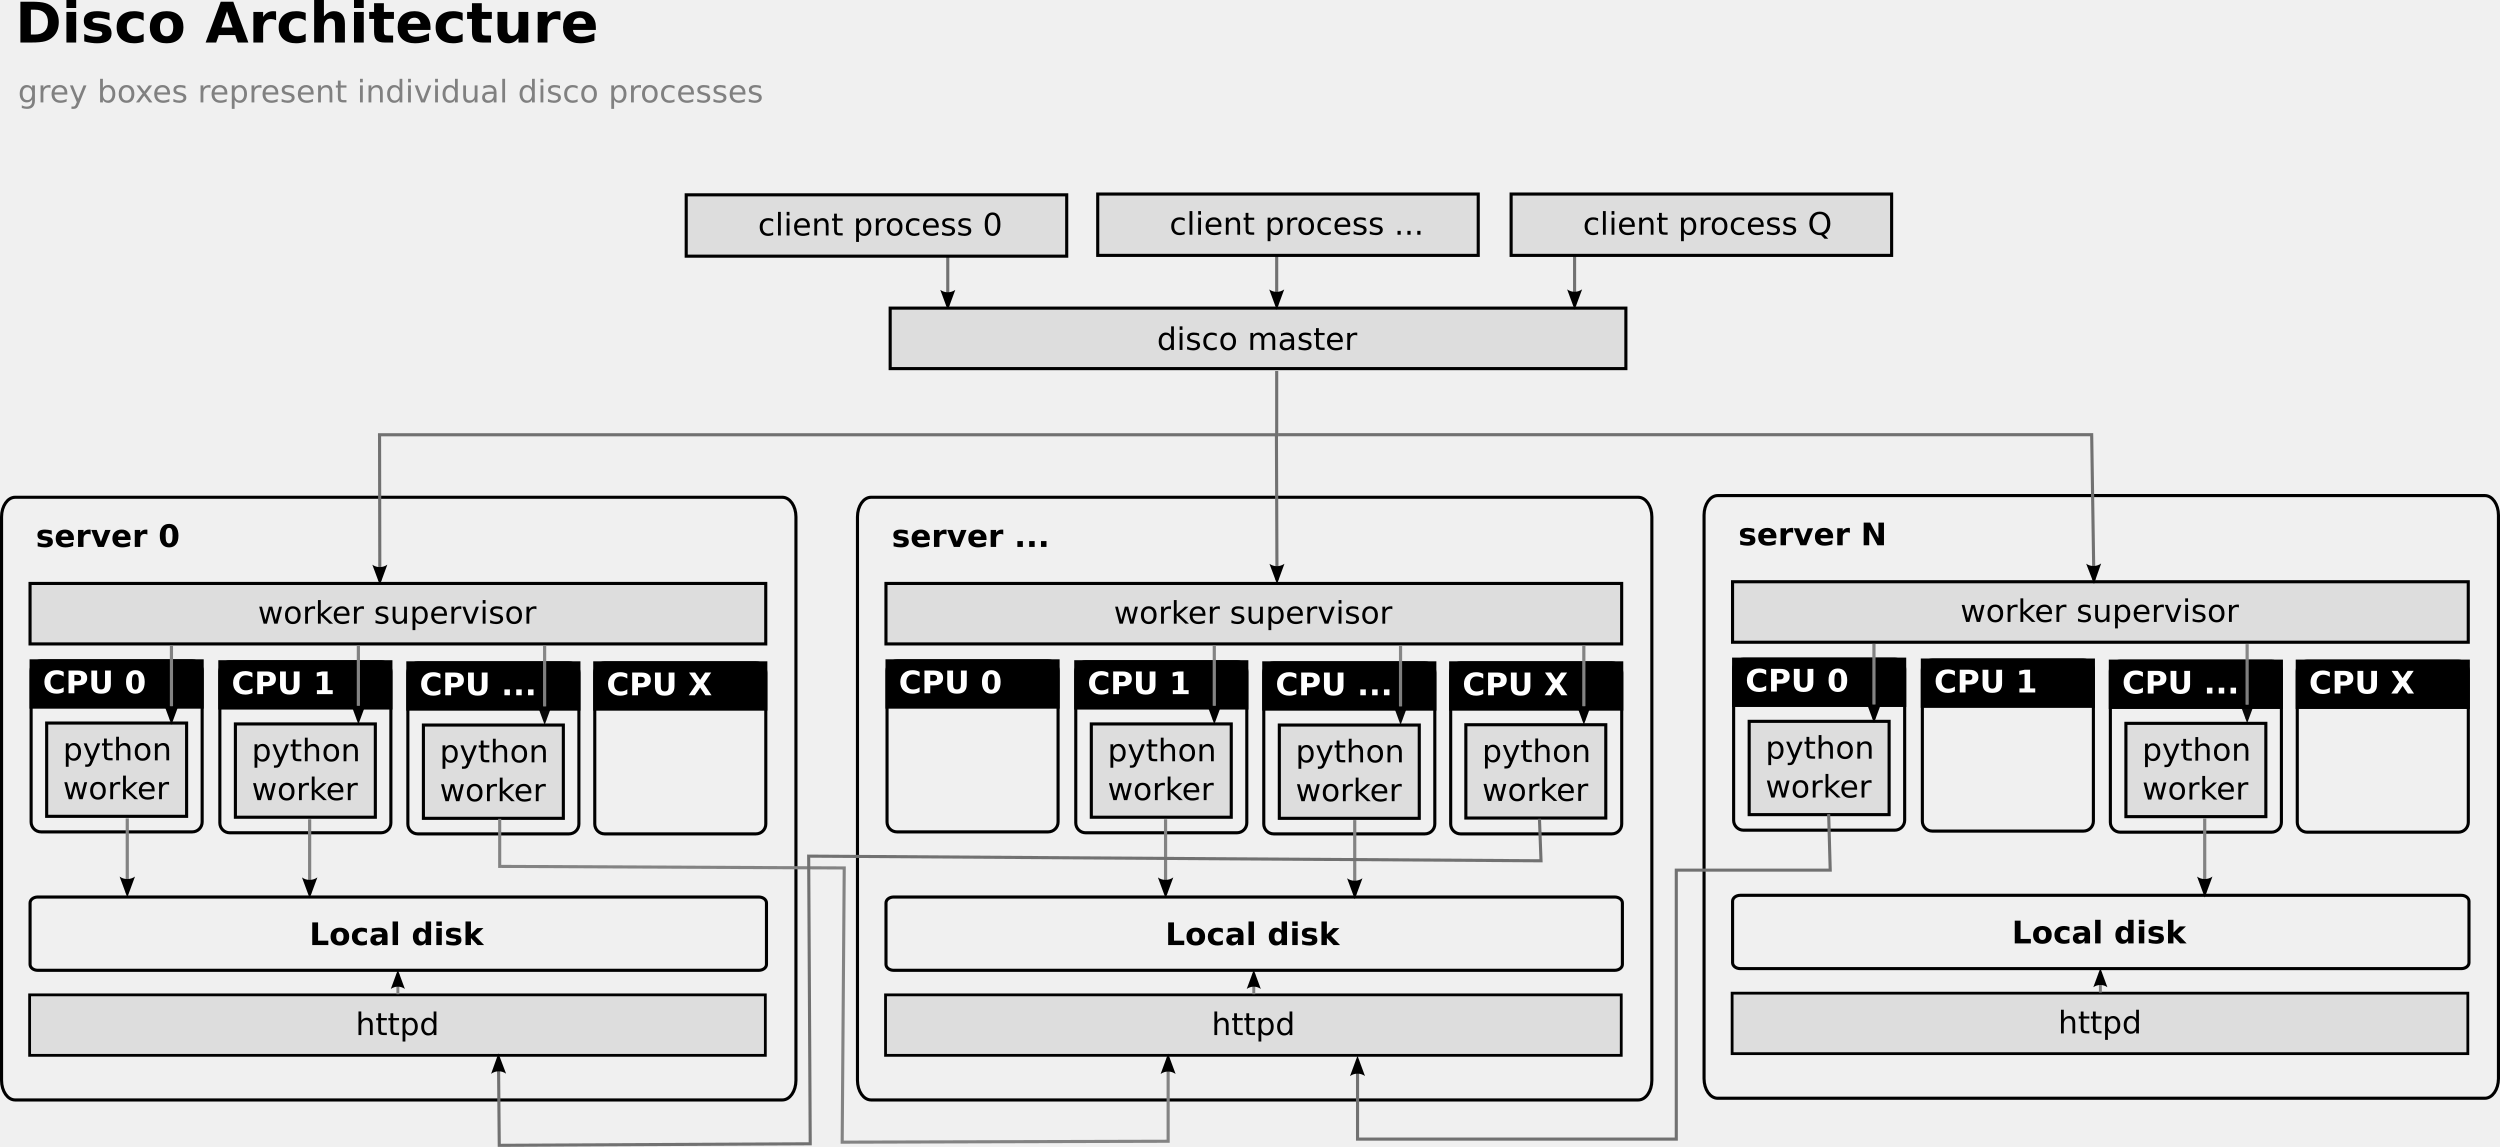
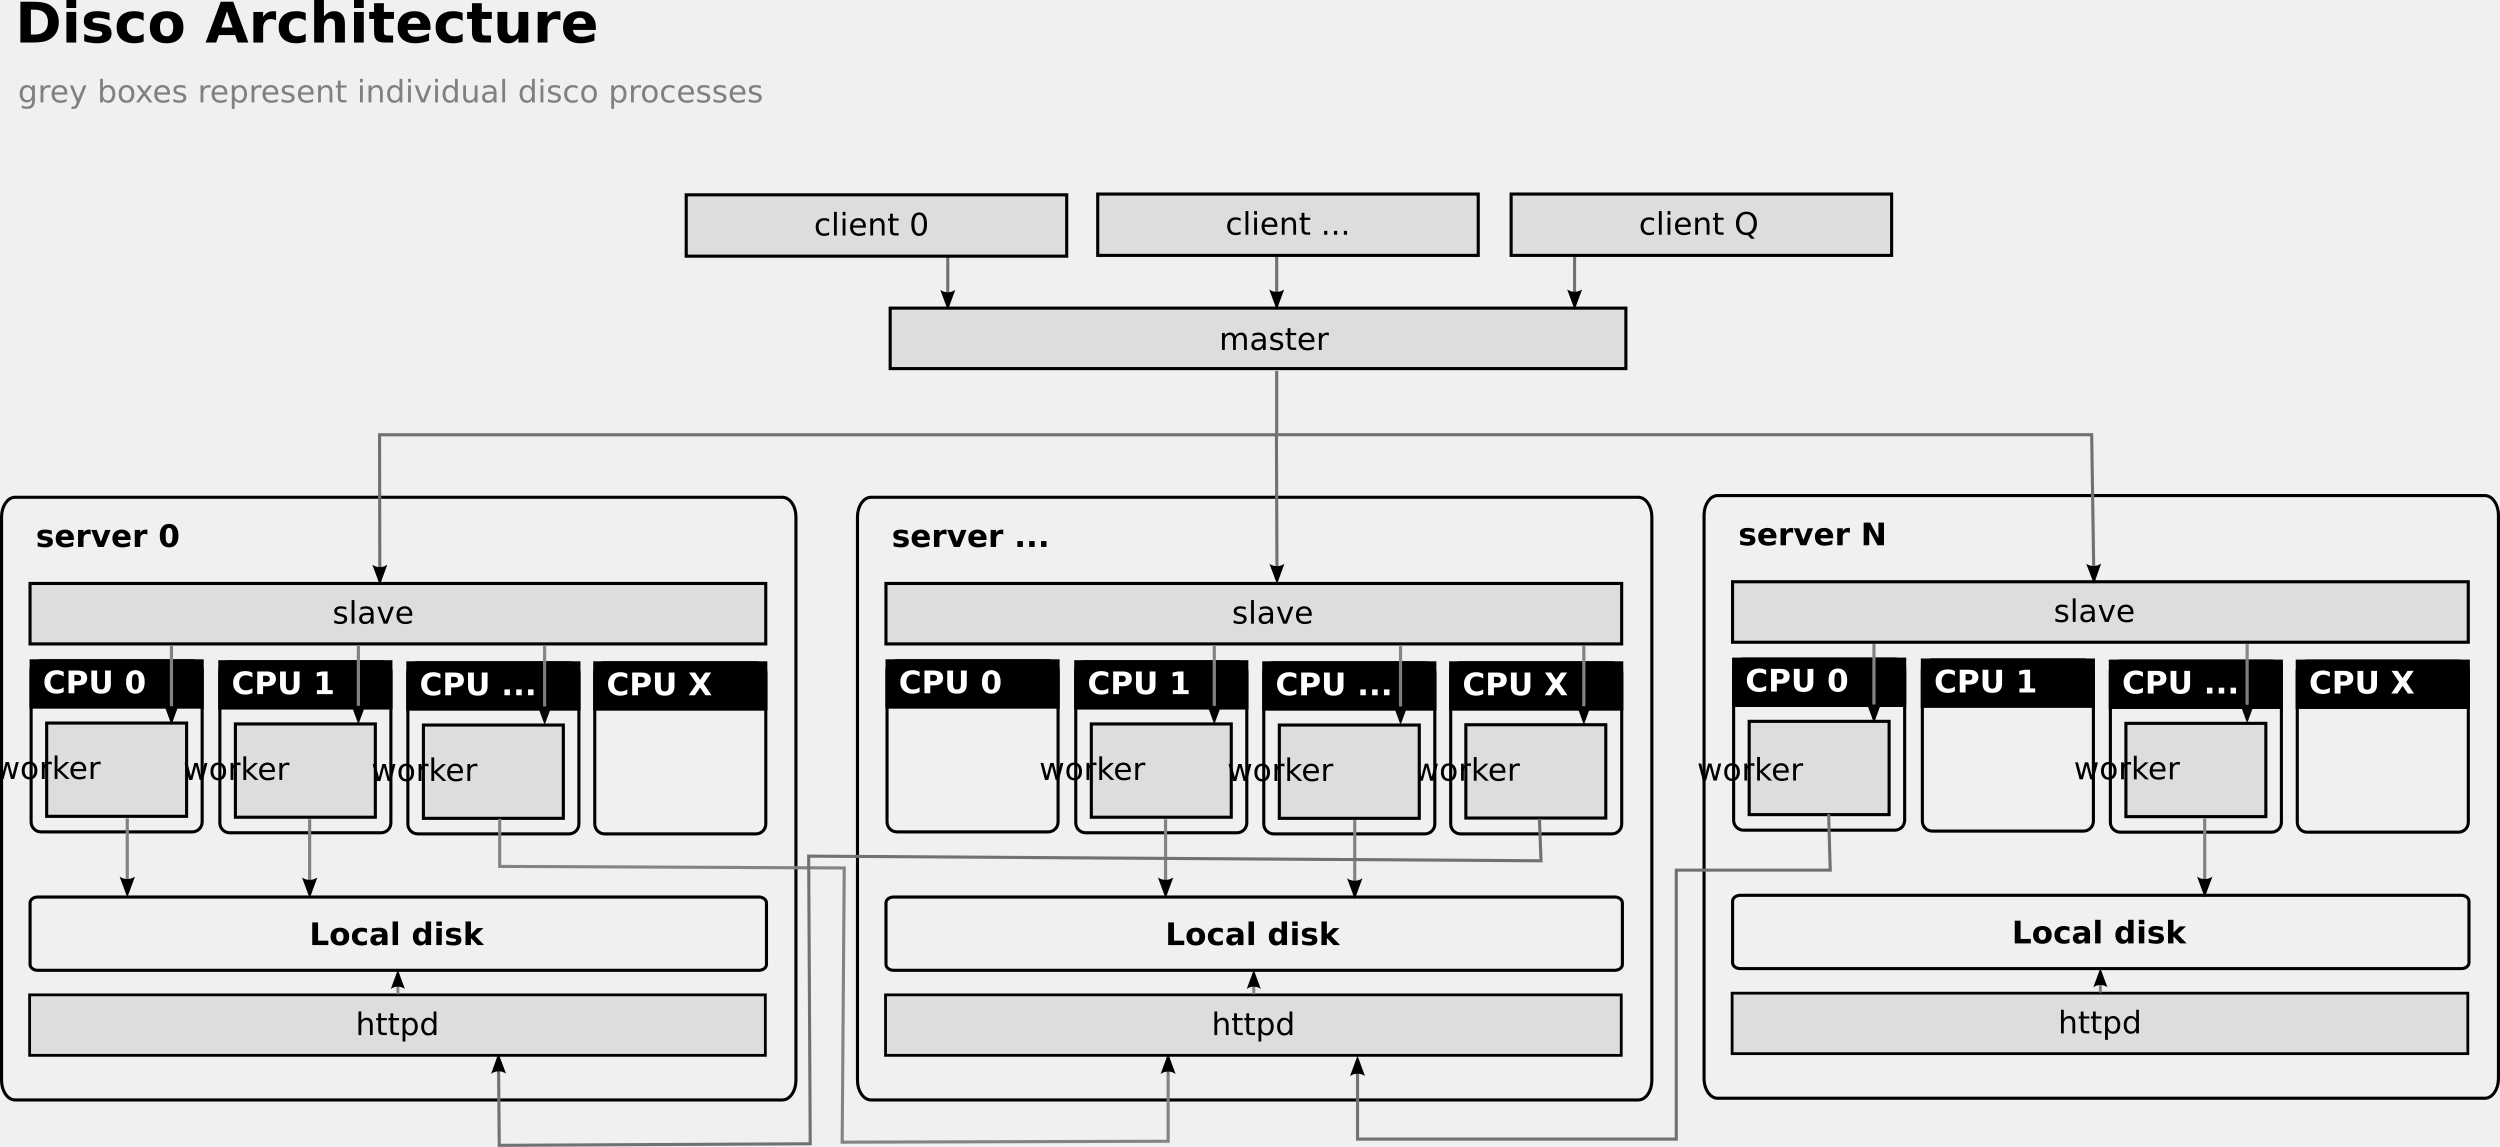
<svg xmlns="http://www.w3.org/2000/svg" width="803.927" height="368.807" id="svg2" version="1.0">
  <defs id="defs4">
    <marker orient="auto" refY="0" refX="0" id="Arrow2Lend" style="overflow:visible">
      <path id="path13042" style="font-size:12px;fill-rule:evenodd;stroke-width:0.625;stroke-linejoin:round" d="M 8.719,4.034 L -2.207,0.016 L 8.719,-4.002 C 6.973,-1.63 6.983,1.616 8.719,4.034 z " transform="matrix(-1.1,0,0,-1.1,-1.1,0)" />
    </marker>
    <marker orient="auto" refY="0" refX="0" id="Arrow2Mend" style="overflow:visible">
      <path id="path13048" style="font-size:12px;fill-rule:evenodd;stroke-width:0.625;stroke-linejoin:round" d="M 8.719,4.034 L -2.207,0.016 L 8.719,-4.002 C 6.973,-1.63 6.983,1.616 8.719,4.034 z " transform="scale(-0.6,-0.6)" />
    </marker>
    <marker orient="auto" refY="0" refX="0" id="Arrow1Lend" style="overflow:visible">
      <path id="path13024" d="M 0,0 L 5,-5 L -12.5,0 L 5,5 L 0,0 z " style="fill-rule:evenodd;stroke:#000000;stroke-width:1pt;marker-start:none" transform="matrix(-0.8,0,0,-0.8,-10,0)" />
    </marker>
  </defs>
  <g id="layer1" transform="translate(-86.455,-169.7876)">
    <rect style="fill:none;fill-opacity:1;stroke:#000000;stroke-opacity:1" id="rect2168" width="55" height="55" x="96.463" y="382.297" ry="3.182" />
    <rect style="fill:#000000;fill-opacity:1;stroke:#000000;stroke-width:0.867;stroke-opacity:1" id="rect3141" width="55.133" height="15.011" x="96.397" y="382.231" />
    <text xml:space="preserve" style="font-size:10px;font-style:normal;font-weight:normal;fill:#ffffff;fill-opacity:1;stroke:none;stroke-width:1px;stroke-linecap:butt;stroke-linejoin:miter;stroke-opacity:1;font-family:Bitstream Vera Sans" x="100.23" y="392.719" id="text3143">
      <tspan id="tspan3145" x="100.23" y="392.719" style="font-weight:bold">CPU 0</tspan>
    </text>
    <rect style="fill:#dddddd;fill-opacity:1;stroke:#000000;stroke-opacity:1" id="rect3215" width="45" height="30" x="101.463" y="402.297" ry="0" />
-     <text xml:space="preserve" style="font-size:10px;font-style:normal;font-weight:normal;fill:#ffffff;fill-opacity:1;stroke:none;stroke-width:1px;stroke-linecap:butt;stroke-linejoin:miter;stroke-opacity:1;font-family:Bitstream Vera Sans" x="106.713" y="414.297" id="text4186">
-       <tspan id="tspan4188" x="106.713" y="414.297" style="font-style:normal;font-weight:normal;fill:#000000">python</tspan>
-       <tspan x="106.713" y="426.797" style="font-style:normal;font-weight:normal;fill:#000000" id="tspan4208">worker</tspan>
+     <text xml:space="preserve" style="font-size:10px;font-style:normal;font-weight:normal;fill:#ffffff;fill-opacity:1;stroke:none;font-family:Bitstream Vera Sans" x="84.713" y="420.297" id="text4186">
+       <tspan x="84.713" y="420.297" style="font-style:normal;font-weight:normal;fill:#000000" id="tspan4208">worker</tspan>
    </text>
    <rect style="fill:none;fill-opacity:1;stroke:#000000;stroke-opacity:1" id="rect4212" width="55" height="55" x="157.152" y="382.586" ry="3.182" />
    <rect style="fill:#000000;fill-opacity:1;stroke:#000000;stroke-width:0.867;stroke-opacity:1" id="rect4214" width="55.133" height="15.011" x="157.086" y="382.52" />
    <text xml:space="preserve" style="font-size:10px;font-style:normal;font-weight:normal;fill:#ffffff;fill-opacity:1;stroke:none;stroke-width:1px;stroke-linecap:butt;stroke-linejoin:miter;stroke-opacity:1;font-family:Bitstream Vera Sans" x="160.919" y="393.008" id="text4216">
      <tspan id="tspan4218" x="160.919" y="393.008" style="font-weight:bold">CPU 1</tspan>
    </text>
    <rect style="fill:#dddddd;fill-opacity:1;stroke:#000000;stroke-opacity:1" id="rect4220" width="45" height="30" x="162.152" y="402.586" ry="0" />
-     <text xml:space="preserve" style="font-size:10px;font-style:normal;font-weight:normal;fill:#ffffff;fill-opacity:1;stroke:none;stroke-width:1px;stroke-linecap:butt;stroke-linejoin:miter;stroke-opacity:1;font-family:Bitstream Vera Sans" x="167.402" y="414.586" id="text4222">
-       <tspan id="tspan4224" x="167.402" y="414.586" style="font-style:normal;font-weight:normal;fill:#000000">python</tspan>
-       <tspan x="167.402" y="427.086" style="font-style:normal;font-weight:normal;fill:#000000" id="tspan4226">worker</tspan>
+     <text xml:space="preserve" style="font-size:10px;font-style:normal;font-weight:normal;fill:#ffffff;fill-opacity:1;stroke:none;font-family:Bitstream Vera Sans" x="145.402" y="420.586" id="text4222">
+       <tspan x="145.402" y="420.586" style="font-style:normal;font-weight:normal;fill:#000000" id="tspan4226">worker</tspan>
    </text>
    <rect style="fill:none;fill-opacity:1;stroke:#000000;stroke-opacity:1" id="rect4228" width="55" height="55" x="217.61" y="382.94" ry="3.182" />
    <rect style="fill:#000000;fill-opacity:1;stroke:#000000;stroke-width:0.867;stroke-opacity:1" id="rect4230" width="55.133" height="15.011" x="217.543" y="382.873" />
    <text xml:space="preserve" style="font-size:10px;font-style:normal;font-weight:normal;fill:#ffffff;fill-opacity:1;stroke:none;stroke-width:1px;stroke-linecap:butt;stroke-linejoin:miter;stroke-opacity:1;font-family:Bitstream Vera Sans" x="221.376" y="393.361" id="text4232">
      <tspan id="tspan4234" x="221.376" y="393.361" style="font-weight:bold">CPU ...</tspan>
    </text>
    <rect style="fill:#dddddd;fill-opacity:1;stroke:#000000;stroke-width:1;stroke-miterlimit:4;stroke-dasharray:none;stroke-opacity:1" id="rect4236" width="45" height="30" x="222.61" y="402.94" ry="0" />
-     <text xml:space="preserve" style="font-size:10px;font-style:normal;font-weight:normal;fill:#ffffff;fill-opacity:1;stroke:none;stroke-width:1px;stroke-linecap:butt;stroke-linejoin:miter;stroke-opacity:1;font-family:Bitstream Vera Sans" x="227.86" y="414.94" id="text4238">
-       <tspan id="tspan4240" x="227.86" y="414.94" style="font-style:normal;font-weight:normal;fill:#000000">python</tspan>
-       <tspan x="227.86" y="427.44" style="font-style:normal;font-weight:normal;fill:#000000" id="tspan4242">worker</tspan>
+     <text xml:space="preserve" style="font-size:10px;font-style:normal;font-weight:normal;fill:#ffffff;fill-opacity:1;stroke:none;font-family:Bitstream Vera Sans" x="205.86" y="420.94" id="text4238">
+       <tspan x="205.86" y="420.94" style="font-style:normal;font-weight:normal;fill:#000000" id="tspan4242">worker</tspan>
    </text>
    <rect style="fill:none;fill-opacity:1;stroke:#000000;stroke-opacity:1" id="rect4244" width="55" height="55" x="277.714" y="382.94" ry="3.182" />
    <rect style="fill:#000000;fill-opacity:1;stroke:#000000;stroke-width:0.867;stroke-opacity:1" id="rect4246" width="55.133" height="15.011" x="277.648" y="382.873" />
    <text xml:space="preserve" style="font-size:10px;font-style:normal;font-weight:normal;fill:#ffffff;fill-opacity:1;stroke:none;stroke-width:1px;stroke-linecap:butt;stroke-linejoin:miter;stroke-opacity:1;font-family:Bitstream Vera Sans" x="281.481" y="393.361" id="text4248">
      <tspan id="tspan4250" x="281.481" y="393.361" style="font-weight:bold">CPU X</tspan>
    </text>
    <rect style="fill:none;fill-opacity:1;stroke:#000000;stroke-width:1;stroke-miterlimit:4;stroke-dasharray:none;stroke-opacity:1" id="rect5229" width="236.804" height="23.567" x="96.126" y="458.242" ry="1.909" rx="2.455" />
    <text xml:space="preserve" style="font-size:10px;font-style:normal;font-weight:normal;fill:#ffffff;fill-opacity:1;stroke:none;stroke-width:1px;stroke-linecap:butt;stroke-linejoin:miter;stroke-opacity:1;font-family:Bitstream Vera Sans" x="185.941" y="473.698" id="text9114">
      <tspan id="tspan9116" x="185.941" y="473.698" style="font-weight:bold;fill:#000000">Local disk</tspan>
    </text>
    <rect style="fill:#dddddd;fill-opacity:1;stroke:#000000;stroke-width:0.9;stroke-miterlimit:4;stroke-dasharray:none;stroke-opacity:1" id="rect9118" width="236.583" height="19.451" x="95.98" y="489.705" ry="0" />
    <text xml:space="preserve" style="font-size:10px;font-style:normal;font-weight:normal;fill:#ffffff;fill-opacity:1;stroke:none;stroke-width:0.9;stroke-linecap:butt;stroke-linejoin:miter;stroke-miterlimit:4;stroke-dasharray:none;stroke-opacity:1;font-family:Bitstream Vera Sans" x="200.824" y="502.637" id="text11064">
      <tspan x="200.824" y="502.637" style="font-style:normal;font-weight:normal;fill:#000000;stroke-width:0.9;stroke-miterlimit:4;stroke-dasharray:none" id="tspan11068">httpd</tspan>
    </text>
    <rect style="fill:#dddddd;fill-opacity:1;stroke:#000000;stroke-width:1;stroke-miterlimit:4;stroke-dasharray:none;stroke-opacity:1" id="rect12041" width="236.583" height="19.451" x="96.116" y="357.405" ry="0" />
-     <text xml:space="preserve" style="font-size:10px;font-style:normal;font-weight:normal;fill:#ffffff;fill-opacity:1;stroke:none;stroke-width:1px;stroke-linecap:butt;stroke-linejoin:miter;stroke-opacity:1;font-family:Bitstream Vera Sans" x="169.378" y="370.337" id="text12043">
-       <tspan x="169.378" y="370.337" style="font-style:normal;font-weight:normal;fill:#000000" id="tspan12045">worker supervisor</tspan>
+     <text xml:space="preserve" style="font-size:10px;font-style:normal;font-weight:normal;fill:#ffffff;fill-opacity:1;stroke:none;font-family:Bitstream Vera Sans" x="193.378" y="370.337" id="text12043">
+       <tspan x="193.378" y="370.337" style="font-style:normal;font-weight:normal;fill:#000000" id="tspan12045">slave</tspan>
    </text>
    <path style="fill:none;fill-opacity:1;fill-rule:evenodd;stroke:#838383;stroke-width:1.026;stroke-linecap:butt;stroke-linejoin:miter;marker-end:url(#Arrow2Mend);stroke-miterlimit:4;stroke-dasharray:none;stroke-opacity:1" d="M 141.588,377.405 L 141.588,401.477" id="path12047" />
    <path style="fill:none;fill-opacity:1;fill-rule:evenodd;stroke:#838383;stroke-width:1.026;stroke-linecap:butt;stroke-linejoin:miter;marker-end:url(#Arrow2Mend);stroke-miterlimit:4;stroke-dasharray:none;stroke-opacity:1" d="M 201.695,377.281 L 201.695,401.353" id="path15156" />
    <path style="opacity:0.96;fill:none;fill-opacity:1;fill-rule:evenodd;stroke:#838383;stroke-width:1.026;stroke-linecap:butt;stroke-linejoin:miter;marker-end:url(#Arrow2Mend);stroke-miterlimit:4;stroke-dasharray:none;stroke-opacity:1" d="M 261.589,377.472 L 261.589,401.545" id="path15158" />
    <path style="fill:none;fill-opacity:1;fill-rule:evenodd;stroke:#838383;stroke-width:1.026;stroke-linecap:butt;stroke-linejoin:miter;marker-end:url(#Arrow2Mend);stroke-miterlimit:4;stroke-dasharray:none;stroke-opacity:1" d="M 186.028,433.233 L 186.028,457.306" id="path15160" />
    <path style="fill:none;fill-opacity:1;fill-rule:evenodd;stroke:#838383;stroke-width:1.026;stroke-linecap:butt;stroke-linejoin:miter;marker-end:url(#Arrow2Mend);stroke-miterlimit:4;stroke-dasharray:none;stroke-opacity:1" d="M 127.38,432.96 L 127.38,457.033" id="path15162" />
    <path style="fill:none;fill-opacity:1;fill-rule:evenodd;stroke:#838383;stroke-width:0.94;stroke-linecap:butt;stroke-linejoin:miter;marker-end:url(#Arrow2Mend);stroke-miterlimit:4;stroke-dasharray:none;stroke-opacity:1" d="M 214.399,489.492 L 214.399,482.89" id="path15164" />
    <rect style="fill:none;fill-opacity:1;stroke:#000000;stroke-width:1;stroke-miterlimit:4;stroke-dasharray:none;stroke-opacity:1" id="rect16141" width="255.451" height="193.802" x="86.955" y="329.697" ry="6.302" rx="4.365" />
    <text xml:space="preserve" style="font-size:10px;font-style:normal;font-weight:normal;fill:#000000;fill-opacity:1;stroke:none;stroke-width:1px;stroke-linecap:butt;stroke-linejoin:miter;stroke-opacity:1;font-family:Bitstream Vera Sans" x="97.976" y="345.675" id="text17114">
      <tspan id="tspan17116" x="97.976" y="345.675" style="font-weight:bold;fill:#000000">server 0</tspan>
    </text>
    <rect style="fill:none;fill-opacity:1;stroke:#000000;stroke-opacity:1" id="rect17118" width="55" height="55" x="371.701" y="382.297" ry="3.182" />
    <rect style="fill:#000000;fill-opacity:1;stroke:#000000;stroke-width:0.867;stroke-opacity:1" id="rect17120" width="55.133" height="15.011" x="371.635" y="382.231" />
    <text xml:space="preserve" style="font-size:10px;font-style:normal;font-weight:normal;fill:#ffffff;fill-opacity:1;stroke:none;stroke-width:1px;stroke-linecap:butt;stroke-linejoin:miter;stroke-opacity:1;font-family:Bitstream Vera Sans" x="375.468" y="392.719" id="text17122">
      <tspan id="tspan17124" x="375.468" y="392.719" style="font-weight:bold">CPU 0</tspan>
    </text>
    <rect style="fill:#dddddd;fill-opacity:1;stroke:#000000;stroke-opacity:1" id="rect17126" width="45" height="30" x="557.829" y="402.842" ry="0" />
-     <text xml:space="preserve" style="font-size:10px;font-style:normal;font-weight:normal;fill:#ffffff;fill-opacity:1;stroke:none;stroke-width:1px;stroke-linecap:butt;stroke-linejoin:miter;stroke-opacity:1;font-family:Bitstream Vera Sans" x="563.079" y="414.842" id="text17128">
-       <tspan id="tspan17130" x="563.079" y="414.842" style="font-style:normal;font-weight:normal;fill:#000000">python</tspan>
-       <tspan x="563.079" y="427.342" style="font-style:normal;font-weight:normal;fill:#000000" id="tspan17132">worker</tspan>
+     <text xml:space="preserve" style="font-size:10px;font-style:normal;font-weight:normal;fill:#ffffff;fill-opacity:1;stroke:none;font-family:Bitstream Vera Sans" x="541.079" y="420.842" id="text17128">
+       <tspan x="541.079" y="420.842" style="font-style:normal;font-weight:normal;fill:#000000" id="tspan17132">worker</tspan>
    </text>
    <rect style="fill:none;fill-opacity:1;stroke:#000000;stroke-opacity:1" id="rect17134" width="55" height="55" x="432.39" y="382.586" ry="3.182" />
    <rect style="fill:#000000;fill-opacity:1;stroke:#000000;stroke-width:0.867;stroke-opacity:1" id="rect17136" width="55.133" height="15.011" x="432.324" y="382.52" />
    <text xml:space="preserve" style="font-size:10px;font-style:normal;font-weight:normal;fill:#ffffff;fill-opacity:1;stroke:none;stroke-width:1px;stroke-linecap:butt;stroke-linejoin:miter;stroke-opacity:1;font-family:Bitstream Vera Sans" x="436.157" y="393.008" id="text17138">
      <tspan id="tspan17140" x="436.157" y="393.008" style="font-weight:bold">CPU 1</tspan>
    </text>
    <rect style="fill:#dddddd;fill-opacity:1;stroke:#000000;stroke-opacity:1" id="rect17142" width="45" height="30" x="437.39" y="402.586" ry="0" />
-     <text xml:space="preserve" style="font-size:10px;font-style:normal;font-weight:normal;fill:#ffffff;fill-opacity:1;stroke:none;stroke-width:1px;stroke-linecap:butt;stroke-linejoin:miter;stroke-opacity:1;font-family:Bitstream Vera Sans" x="442.64" y="414.586" id="text17144">
-       <tspan id="tspan17146" x="442.64" y="414.586" style="font-style:normal;font-weight:normal;fill:#000000">python</tspan>
-       <tspan x="442.64" y="427.086" style="font-style:normal;font-weight:normal;fill:#000000" id="tspan17148">worker</tspan>
+     <text xml:space="preserve" style="font-size:10px;font-style:normal;font-weight:normal;fill:#ffffff;fill-opacity:1;stroke:none;font-family:Bitstream Vera Sans" x="420.64" y="420.586" id="text17144">
+       <tspan x="420.64" y="420.586" style="font-style:normal;font-weight:normal;fill:#000000" id="tspan17148">worker</tspan>
    </text>
    <rect style="fill:none;fill-opacity:1;stroke:#000000;stroke-opacity:1" id="rect17150" width="55" height="55" x="492.848" y="382.94" ry="3.182" />
    <rect style="fill:#000000;fill-opacity:1;stroke:#000000;stroke-width:0.867;stroke-opacity:1" id="rect17152" width="55.133" height="15.011" x="492.782" y="382.873" />
    <text xml:space="preserve" style="font-size:10px;font-style:normal;font-weight:normal;fill:#ffffff;fill-opacity:1;stroke:none;stroke-width:1px;stroke-linecap:butt;stroke-linejoin:miter;stroke-opacity:1;font-family:Bitstream Vera Sans" x="496.615" y="393.361" id="text17154">
      <tspan id="tspan17156" x="496.615" y="393.361" style="font-weight:bold">CPU ...</tspan>
    </text>
    <rect style="fill:#dddddd;fill-opacity:1;stroke:#000000;stroke-width:1;stroke-miterlimit:4;stroke-dasharray:none;stroke-opacity:1" id="rect17158" width="45" height="30" x="497.848" y="402.94" ry="0" />
-     <text xml:space="preserve" style="font-size:10px;font-style:normal;font-weight:normal;fill:#ffffff;fill-opacity:1;stroke:none;stroke-width:1px;stroke-linecap:butt;stroke-linejoin:miter;stroke-opacity:1;font-family:Bitstream Vera Sans" x="503.098" y="414.94" id="text17160">
-       <tspan id="tspan17162" x="503.098" y="414.94" style="font-style:normal;font-weight:normal;fill:#000000">python</tspan>
-       <tspan x="503.098" y="427.44" style="font-style:normal;font-weight:normal;fill:#000000" id="tspan17164">worker</tspan>
+     <text xml:space="preserve" style="font-size:10px;font-style:normal;font-weight:normal;fill:#ffffff;fill-opacity:1;stroke:none;font-family:Bitstream Vera Sans" x="481.098" y="420.94" id="text17160">
+       <tspan x="481.098" y="420.94" style="font-style:normal;font-weight:normal;fill:#000000" id="tspan17164">worker</tspan>
    </text>
    <rect style="fill:none;fill-opacity:1;stroke:#000000;stroke-opacity:1" id="rect17166" width="55" height="55" x="552.952" y="382.94" ry="3.182" />
    <rect style="fill:#000000;fill-opacity:1;stroke:#000000;stroke-width:0.867;stroke-opacity:1" id="rect17168" width="55.133" height="15.011" x="552.886" y="382.873" />
    <text xml:space="preserve" style="font-size:10px;font-style:normal;font-weight:normal;fill:#ffffff;fill-opacity:1;stroke:none;stroke-width:1px;stroke-linecap:butt;stroke-linejoin:miter;stroke-opacity:1;font-family:Bitstream Vera Sans" x="556.719" y="393.361" id="text17170">
      <tspan id="tspan17172" x="556.719" y="393.361" style="font-weight:bold">CPU X</tspan>
    </text>
    <rect style="fill:none;fill-opacity:1;stroke:#000000;stroke-width:1;stroke-miterlimit:4;stroke-dasharray:none;stroke-opacity:1" id="rect17174" width="236.804" height="23.567" x="371.364" y="458.242" ry="1.909" rx="2.455" />
    <text xml:space="preserve" style="font-size:10px;font-style:normal;font-weight:normal;fill:#ffffff;fill-opacity:1;stroke:none;stroke-width:1px;stroke-linecap:butt;stroke-linejoin:miter;stroke-opacity:1;font-family:Bitstream Vera Sans" x="461.179" y="473.698" id="text17176">
      <tspan id="tspan17178" x="461.179" y="473.698" style="font-weight:bold;fill:#000000">Local disk</tspan>
    </text>
    <rect style="fill:#dddddd;fill-opacity:1;stroke:#000000;stroke-width:0.9;stroke-miterlimit:4;stroke-dasharray:none;stroke-opacity:1" id="rect17180" width="236.583" height="19.451" x="371.218" y="489.705" ry="0" />
    <text xml:space="preserve" style="font-size:10px;font-style:normal;font-weight:normal;fill:#ffffff;fill-opacity:1;stroke:none;stroke-width:0.9;stroke-linecap:butt;stroke-linejoin:miter;stroke-miterlimit:4;stroke-dasharray:none;stroke-opacity:1;font-family:Bitstream Vera Sans" x="476.062" y="502.637" id="text17182">
      <tspan x="476.062" y="502.637" style="font-style:normal;font-weight:normal;fill:#000000;stroke-width:0.9;stroke-miterlimit:4;stroke-dasharray:none" id="tspan17184">httpd</tspan>
    </text>
    <rect style="fill:#dddddd;fill-opacity:1;stroke:#000000;stroke-width:1;stroke-miterlimit:4;stroke-dasharray:none;stroke-opacity:1" id="rect17186" width="236.583" height="19.451" x="371.354" y="357.405" ry="0" />
-     <text xml:space="preserve" style="font-size:10px;font-style:normal;font-weight:normal;fill:#ffffff;fill-opacity:1;stroke:none;stroke-width:1px;stroke-linecap:butt;stroke-linejoin:miter;stroke-opacity:1;font-family:Bitstream Vera Sans" x="444.617" y="370.337" id="text17188">
-       <tspan x="444.617" y="370.337" style="font-style:normal;font-weight:normal;fill:#000000" id="tspan17190">worker supervisor</tspan>
+     <text xml:space="preserve" style="font-size:10px;font-style:normal;font-weight:normal;fill:#ffffff;fill-opacity:1;stroke:none;font-family:Bitstream Vera Sans" x="482.617" y="370.337" id="text17188">
+       <tspan x="482.617" y="370.337" style="font-style:normal;font-weight:normal;fill:#000000" id="tspan17190">slave</tspan>
    </text>
    <path style="fill:none;fill-opacity:1;fill-rule:evenodd;stroke:#838383;stroke-width:1.026;stroke-linecap:butt;stroke-linejoin:miter;marker-end:url(#Arrow2Mend);stroke-miterlimit:4;stroke-dasharray:none;stroke-opacity:1" d="M 595.772,377.405 L 595.772,401.477" id="path17192" />
    <path style="fill:none;fill-opacity:1;fill-rule:evenodd;stroke:#838383;stroke-width:1.026;stroke-linecap:butt;stroke-linejoin:miter;marker-end:url(#Arrow2Mend);stroke-miterlimit:4;stroke-dasharray:none;stroke-opacity:1" d="M 476.934,377.281 L 476.934,401.353" id="path17194" />
    <path style="opacity:0.96;fill:none;fill-opacity:1;fill-rule:evenodd;stroke:#838383;stroke-width:1.026;stroke-linecap:butt;stroke-linejoin:miter;marker-end:url(#Arrow2Mend);stroke-miterlimit:4;stroke-dasharray:none;stroke-opacity:1" d="M 536.827,377.472 L 536.827,401.545" id="path17196" />
    <path style="fill:none;fill-opacity:1;fill-rule:evenodd;stroke:#838383;stroke-width:1.026;stroke-linecap:butt;stroke-linejoin:miter;marker-end:url(#Arrow2Mend);stroke-miterlimit:4;stroke-dasharray:none;stroke-opacity:1" d="M 461.267,433.233 L 461.267,457.306" id="path17198" />
    <path style="fill:none;fill-opacity:1;fill-rule:evenodd;stroke:#838383;stroke-width:1.026;stroke-linecap:butt;stroke-linejoin:miter;marker-end:url(#Arrow2Mend);stroke-miterlimit:4;stroke-dasharray:none;stroke-opacity:1" d="M 522.097,433.506 L 522.097,457.578" id="path17200" />
    <path style="fill:none;fill-opacity:1;fill-rule:evenodd;stroke:#838383;stroke-width:0.94;stroke-linecap:butt;stroke-linejoin:miter;marker-end:url(#Arrow2Mend);stroke-miterlimit:4;stroke-dasharray:none;stroke-opacity:1" d="M 489.637,489.492 L 489.637,482.89" id="path17202" />
    <rect style="fill:none;fill-opacity:1;stroke:#000000;stroke-width:1;stroke-miterlimit:4;stroke-dasharray:none;stroke-opacity:1" id="rect17204" width="255.451" height="193.802" x="362.193" y="329.697" ry="6.302" rx="4.365" />
    <text xml:space="preserve" style="font-size:10px;font-style:normal;font-weight:normal;fill:#000000;fill-opacity:1;stroke:none;stroke-width:1px;stroke-linecap:butt;stroke-linejoin:miter;stroke-opacity:1;font-family:Bitstream Vera Sans" x="373.214" y="345.675" id="text17206">
      <tspan x="373.214" y="345.675" style="font-weight:bold;fill:#000000" id="tspan17210">server ...</tspan>
    </text>
    <rect style="fill:none;fill-opacity:1;stroke:#000000;stroke-opacity:1" id="rect17212" width="55" height="55" x="643.939" y="381.751" ry="3.182" />
    <rect style="fill:#000000;fill-opacity:1;stroke:#000000;stroke-width:0.867;stroke-opacity:1" id="rect17214" width="55.133" height="15.011" x="643.873" y="381.685" />
    <text xml:space="preserve" style="font-size:10px;font-style:normal;font-weight:normal;fill:#ffffff;fill-opacity:1;stroke:none;stroke-width:1px;stroke-linecap:butt;stroke-linejoin:miter;stroke-opacity:1;font-family:Bitstream Vera Sans" x="647.706" y="392.173" id="text17216">
      <tspan id="tspan17218" x="647.706" y="392.173" style="font-weight:bold">CPU 0</tspan>
    </text>
    <rect style="fill:#dddddd;fill-opacity:1;stroke:#000000;stroke-opacity:1" id="rect17220" width="45" height="30" x="648.939" y="401.751" ry="0" />
-     <text xml:space="preserve" style="font-size:10px;font-style:normal;font-weight:normal;fill:#ffffff;fill-opacity:1;stroke:none;stroke-width:1px;stroke-linecap:butt;stroke-linejoin:miter;stroke-opacity:1;font-family:Bitstream Vera Sans" x="654.189" y="413.751" id="text17222">
-       <tspan id="tspan17224" x="654.189" y="413.751" style="font-style:normal;font-weight:normal;fill:#000000">python</tspan>
-       <tspan x="654.189" y="426.251" style="font-style:normal;font-weight:normal;fill:#000000" id="tspan17226">worker</tspan>
+     <text xml:space="preserve" style="font-size:10px;font-style:normal;font-weight:normal;fill:#ffffff;fill-opacity:1;stroke:none;font-family:Bitstream Vera Sans" x="632.189" y="420.794" id="text17222">
+       <tspan x="632.189" y="420.794" style="font-style:normal;font-weight:normal;fill:#000000" id="tspan17226">worker</tspan>
    </text>
    <rect style="fill:none;fill-opacity:1;stroke:#000000;stroke-opacity:1" id="rect17228" width="55" height="55" x="704.628" y="382.041" ry="3.182" />
    <rect style="fill:#000000;fill-opacity:1;stroke:#000000;stroke-width:0.867;stroke-opacity:1" id="rect17230" width="55.133" height="15.011" x="704.562" y="381.974" />
    <text xml:space="preserve" style="font-size:10px;font-style:normal;font-weight:normal;fill:#ffffff;fill-opacity:1;stroke:none;stroke-width:1px;stroke-linecap:butt;stroke-linejoin:miter;stroke-opacity:1;font-family:Bitstream Vera Sans" x="708.395" y="392.462" id="text17232">
      <tspan id="tspan17234" x="708.395" y="392.462" style="font-weight:bold">CPU 1</tspan>
    </text>
    <rect style="fill:none;fill-opacity:1;stroke:#000000;stroke-opacity:1" id="rect17244" width="55" height="55" x="765.086" y="382.394" ry="3.182" />
    <rect style="fill:#000000;fill-opacity:1;stroke:#000000;stroke-width:0.867;stroke-opacity:1" id="rect17246" width="55.133" height="15.011" x="765.019" y="382.328" />
    <text xml:space="preserve" style="font-size:10px;font-style:normal;font-weight:normal;fill:#ffffff;fill-opacity:1;stroke:none;stroke-width:1px;stroke-linecap:butt;stroke-linejoin:miter;stroke-opacity:1;font-family:Bitstream Vera Sans" x="768.852" y="392.816" id="text17248">
      <tspan id="tspan17250" x="768.852" y="392.816" style="font-weight:bold">CPU ...</tspan>
    </text>
    <rect style="fill:#dddddd;fill-opacity:1;stroke:#000000;stroke-width:1;stroke-miterlimit:4;stroke-dasharray:none;stroke-opacity:1" id="rect17252" width="45" height="30" x="770.086" y="402.394" ry="0" />
-     <text xml:space="preserve" style="font-size:10px;font-style:normal;font-weight:normal;fill:#ffffff;fill-opacity:1;stroke:none;stroke-width:1px;stroke-linecap:butt;stroke-linejoin:miter;stroke-opacity:1;font-family:Bitstream Vera Sans" x="775.336" y="414.394" id="text17254">
-       <tspan id="tspan17256" x="775.336" y="414.394" style="font-style:normal;font-weight:normal;fill:#000000">python</tspan>
-       <tspan x="775.336" y="426.894" style="font-style:normal;font-weight:normal;fill:#000000" id="tspan17258">worker</tspan>
+     <text xml:space="preserve" style="font-size:10px;font-style:normal;font-weight:normal;fill:#ffffff;fill-opacity:1;stroke:none;font-family:Bitstream Vera Sans" x="753.336" y="420.394" id="text17254">
+       <tspan x="753.336" y="420.394" style="font-style:normal;font-weight:normal;fill:#000000" id="tspan17258">worker</tspan>
    </text>
    <rect style="fill:none;fill-opacity:1;stroke:#000000;stroke-opacity:1" id="rect17260" width="55" height="55" x="825.19" y="382.394" ry="3.182" />
    <rect style="fill:#000000;fill-opacity:1;stroke:#000000;stroke-width:0.867;stroke-opacity:1" id="rect17262" width="55.133" height="15.011" x="825.124" y="382.328" />
    <text xml:space="preserve" style="font-size:10px;font-style:normal;font-weight:normal;fill:#ffffff;fill-opacity:1;stroke:none;stroke-width:1px;stroke-linecap:butt;stroke-linejoin:miter;stroke-opacity:1;font-family:Bitstream Vera Sans" x="828.956" y="392.816" id="text17264">
      <tspan id="tspan17266" x="828.956" y="392.816" style="font-weight:bold">CPU X</tspan>
    </text>
    <rect style="fill:none;fill-opacity:1;stroke:#000000;stroke-width:1;stroke-miterlimit:4;stroke-dasharray:none;stroke-opacity:1" id="rect17268" width="236.804" height="23.567" x="643.602" y="457.696" ry="1.909" rx="2.455" />
    <text xml:space="preserve" style="font-size:10px;font-style:normal;font-weight:normal;fill:#ffffff;fill-opacity:1;stroke:none;stroke-width:1px;stroke-linecap:butt;stroke-linejoin:miter;stroke-opacity:1;font-family:Bitstream Vera Sans" x="733.417" y="473.153" id="text17270">
      <tspan id="tspan17272" x="733.417" y="473.153" style="font-weight:bold;fill:#000000">Local disk</tspan>
    </text>
    <rect style="fill:#dddddd;fill-opacity:1;stroke:#000000;stroke-width:0.9;stroke-miterlimit:4;stroke-dasharray:none;stroke-opacity:1" id="rect17274" width="236.583" height="19.451" x="643.456" y="489.16" ry="0" />
    <text xml:space="preserve" style="font-size:10px;font-style:normal;font-weight:normal;fill:#ffffff;fill-opacity:1;stroke:none;stroke-width:0.9;stroke-linecap:butt;stroke-linejoin:miter;stroke-miterlimit:4;stroke-dasharray:none;stroke-opacity:1;font-family:Bitstream Vera Sans" x="748.3" y="502.092" id="text17276">
      <tspan x="748.3" y="502.092" style="font-style:normal;font-weight:normal;fill:#000000;stroke-width:0.9;stroke-miterlimit:4;stroke-dasharray:none" id="tspan17278">httpd</tspan>
    </text>
    <rect style="fill:#dddddd;fill-opacity:1;stroke:#000000;stroke-width:1;stroke-miterlimit:4;stroke-dasharray:none;stroke-opacity:1" id="rect17280" width="236.583" height="19.451" x="643.592" y="356.86" ry="0" />
-     <text xml:space="preserve" style="font-size:10px;font-style:normal;font-weight:normal;fill:#ffffff;fill-opacity:1;stroke:none;stroke-width:1px;stroke-linecap:butt;stroke-linejoin:miter;stroke-opacity:1;font-family:Bitstream Vera Sans" x="716.854" y="369.792" id="text17282">
-       <tspan x="716.854" y="369.792" style="font-style:normal;font-weight:normal;fill:#000000" id="tspan17284">worker supervisor</tspan>
+     <text xml:space="preserve" style="font-size:10px;font-style:normal;font-weight:normal;fill:#ffffff;fill-opacity:1;stroke:none;font-family:Bitstream Vera Sans" x="746.854" y="369.792" id="text17282">
+       <tspan x="746.854" y="369.792" style="font-style:normal;font-weight:normal;fill:#000000" id="tspan17284">slave</tspan>
    </text>
    <path style="fill:none;fill-opacity:1;fill-rule:evenodd;stroke:#838383;stroke-width:1.026;stroke-linecap:butt;stroke-linejoin:miter;marker-end:url(#Arrow2Mend);stroke-miterlimit:4;stroke-dasharray:none;stroke-opacity:1" d="M 689.064,376.859 L 689.064,400.931" id="path17286" />
    <path style="opacity:0.96;fill:none;fill-opacity:1;fill-rule:evenodd;stroke:#838383;stroke-width:1.026;stroke-linecap:butt;stroke-linejoin:miter;marker-end:url(#Arrow2Mend);stroke-miterlimit:4;stroke-dasharray:none;stroke-opacity:1" d="M 809.065,376.927 L 809.065,400.999" id="path17290" />
    <path style="fill:none;fill-opacity:1;fill-rule:evenodd;stroke:#838383;stroke-width:1.026;stroke-linecap:butt;stroke-linejoin:miter;marker-end:url(#Arrow2Mend);stroke-miterlimit:4;stroke-dasharray:none;stroke-opacity:1" d="M 795.426,432.96 L 795.426,457.033" id="path17294" />
    <path style="fill:none;fill-opacity:1;fill-rule:evenodd;stroke:#838383;stroke-width:0.94;stroke-linecap:butt;stroke-linejoin:miter;marker-end:url(#Arrow2Mend);stroke-miterlimit:4;stroke-dasharray:none;stroke-opacity:1" d="M 761.875,488.946 L 761.875,482.345" id="path17296" />
    <rect style="fill:none;fill-opacity:1;stroke:#000000;stroke-width:1;stroke-miterlimit:4;stroke-dasharray:none;stroke-opacity:1" id="rect17298" width="255.451" height="193.802" x="634.431" y="329.151" ry="6.302" rx="4.365" />
    <text xml:space="preserve" style="font-size:10px;font-style:normal;font-weight:normal;fill:#000000;fill-opacity:1;stroke:none;stroke-width:1px;stroke-linecap:butt;stroke-linejoin:miter;stroke-opacity:1;font-family:Bitstream Vera Sans" x="645.452" y="345.129" id="text17300">
      <tspan x="645.452" y="345.129" style="font-weight:bold;fill:#000000" id="tspan17304">server N</tspan>
    </text>
    <path style="fill:none;fill-rule:evenodd;stroke:#838383;stroke-width:1px;stroke-linecap:butt;stroke-linejoin:miter;marker-end:url(#Arrow2Mend);stroke-opacity:1" d="M 247.142,433.122 L 247.142,448.397 L 357.936,448.897 L 357.277,537.075 L 462.095,536.779 L 462.095,511.473 L 462.095,509.92" id="path17347" />
    <path style="fill:none;fill-rule:evenodd;stroke:#717171;stroke-width:1px;stroke-linecap:butt;stroke-linejoin:miter;marker-end:url(#Arrow2Mend);stroke-opacity:1" d="M 581.5,433.094 L 582,446.594 L 346.5,445.094 L 347,537.594 L 247,538.094 L 246.75,509.844" id="path19295" />
    <path style="fill:none;fill-rule:evenodd;stroke:#717171;stroke-width:1px;stroke-linecap:butt;stroke-linejoin:miter;marker-end:url(#Arrow2Mend);stroke-opacity:1" d="M 674.5,431.594 L 675,449.594 L 625.5,449.594 L 625.5,536.094 L 523,536.094 L 523,510.594" id="path20268" />
    <path style="fill:none;fill-rule:evenodd;stroke:#717171;stroke-width:1px;stroke-linecap:butt;stroke-linejoin:miter;marker-end:url(#Arrow2Mend);stroke-opacity:1" d="M 391.228,251.728 L 391.228,268.228" id="path24220" />
    <rect style="fill:#dddddd;fill-opacity:1;stroke:#000000;stroke-width:1;stroke-miterlimit:4;stroke-dasharray:none;stroke-opacity:1" id="rect21239" width="236.583" height="19.451" x="372.708" y="268.869" ry="0" />
    <rect style="fill:#dddddd;fill-opacity:1;stroke:#000000;stroke-width:1;stroke-miterlimit:4;stroke-dasharray:none;stroke-opacity:1" id="rect21241" width="122.359" height="19.727" x="307.12" y="232.438" ry="0" />
    <path style="fill:none;fill-rule:evenodd;stroke:#717171;stroke-width:1px;stroke-linecap:butt;stroke-linejoin:miter;marker-end:url(#Arrow2Mend);stroke-opacity:1" d="M 497,289.094 L 497,309.594 L 208.5,309.594 L 208.5,309.094 M 496.919,309.577 L 497.096,356.307" id="path22212" />
    <path style="fill:none;fill-rule:evenodd;stroke:#717171;stroke-width:1px;stroke-linecap:butt;stroke-linejoin:miter;marker-end:url(#Arrow2Mend);stroke-opacity:1" d="M 208.508,309.489 L 208.596,356.6" id="path23187" />
    <path style="fill:none;fill-rule:evenodd;stroke:#717171;stroke-width:1px;stroke-linecap:butt;stroke-linejoin:miter;marker-end:url(#Arrow2Mend);stroke-opacity:1" d="M 497.45,309.577 L 759.079,309.577 L 759.786,356.246" id="path23221" />
    <path style="fill:none;fill-rule:evenodd;stroke:#717171;stroke-width:1px;stroke-linecap:butt;stroke-linejoin:miter;marker-end:url(#Arrow2Mend);stroke-opacity:1" d="M 497,251.594 L 497,268.094" id="path23223" />
-     <text xml:space="preserve" style="font-size:10px;font-style:normal;font-weight:normal;fill:#ffffff;fill-opacity:1;stroke:none;stroke-width:0.9;stroke-linecap:butt;stroke-linejoin:miter;stroke-miterlimit:4;stroke-dasharray:none;stroke-opacity:1;font-family:Bitstream Vera Sans" x="330.207" y="245.515" id="text24200">
-       <tspan x="330.207" y="245.515" style="font-style:normal;font-weight:normal;fill:#000000;stroke-width:0.9;stroke-miterlimit:4;stroke-dasharray:none" id="tspan24202">client process 0</tspan>
+     <text xml:space="preserve" style="font-size:10px;font-style:normal;font-weight:normal;fill:#ffffff;fill-opacity:1;stroke:none;font-family:Bitstream Vera Sans" x="348.207" y="245.515" id="text24200">
+       <tspan x="348.207" y="245.515" style="font-style:normal;font-weight:normal;fill:#000000" id="tspan24202">client 0</tspan>
    </text>
    <rect style="fill:#dddddd;fill-opacity:1;stroke:#000000;stroke-width:1;stroke-miterlimit:4;stroke-dasharray:none;stroke-opacity:1" id="rect24204" width="122.359" height="19.727" x="439.452" y="232.185" ry="0" />
-     <text xml:space="preserve" style="font-size:10px;font-style:normal;font-weight:normal;fill:#ffffff;fill-opacity:1;stroke:none;stroke-width:0.9;stroke-linecap:butt;stroke-linejoin:miter;stroke-miterlimit:4;stroke-dasharray:none;stroke-opacity:1;font-family:Bitstream Vera Sans" x="462.539" y="245.262" id="text24206">
-       <tspan x="462.539" y="245.262" style="font-style:normal;font-weight:normal;fill:#000000;stroke-width:0.9;stroke-miterlimit:4;stroke-dasharray:none" id="tspan24208">client process ...</tspan>
+     <text xml:space="preserve" style="font-size:10px;font-style:normal;font-weight:normal;fill:#ffffff;fill-opacity:1;stroke:none;font-family:Bitstream Vera Sans" x="480.539" y="245.262" id="text24206">
+       <tspan x="480.539" y="245.262" style="font-style:normal;font-weight:normal;fill:#000000" id="tspan24208">client ...</tspan>
    </text>
    <path style="fill:none;fill-rule:evenodd;stroke:#717171;stroke-width:1px;stroke-linecap:butt;stroke-linejoin:miter;marker-end:url(#Arrow2Mend);stroke-opacity:1" d="M 592.796,251.564 L 592.796,268.064" id="path24222" />
    <rect style="fill:#dddddd;fill-opacity:1;stroke:#000000;stroke-width:1;stroke-miterlimit:4;stroke-dasharray:none;stroke-opacity:1" id="rect24210" width="122.359" height="19.727" x="572.388" y="232.185" ry="0" />
-     <text xml:space="preserve" style="font-size:10px;font-style:normal;font-weight:normal;fill:#ffffff;fill-opacity:1;stroke:none;stroke-width:0.9;stroke-linecap:butt;stroke-linejoin:miter;stroke-miterlimit:4;stroke-dasharray:none;stroke-opacity:1;font-family:Bitstream Vera Sans" x="595.475" y="245.262" id="text24212">
-       <tspan x="595.475" y="245.262" style="font-style:normal;font-weight:normal;fill:#000000;stroke-width:0.9;stroke-miterlimit:4;stroke-dasharray:none" id="tspan24214">client process Q</tspan>
-     </text>
-     <text xml:space="preserve" style="font-size:10px;font-style:normal;font-weight:normal;fill:#ffffff;fill-opacity:1;stroke:none;stroke-width:1px;stroke-linecap:butt;stroke-linejoin:miter;stroke-opacity:1;font-family:Bitstream Vera Sans" x="458.512" y="282.323" id="text24224">
-       <tspan x="458.512" y="282.323" style="font-style:normal;font-weight:normal;fill:#000000" id="tspan24226">disco master</tspan>
+     <text xml:space="preserve" style="font-size:10px;font-style:normal;font-weight:normal;fill:#ffffff;fill-opacity:1;stroke:none;font-family:Bitstream Vera Sans" x="613.475" y="245.262" id="text24212">
+       <tspan x="613.475" y="245.262" style="font-style:normal;font-weight:normal;fill:#000000" id="tspan24214">client Q</tspan>
+     </text>
+     <text xml:space="preserve" style="font-size:10px;font-style:normal;font-weight:normal;fill:#ffffff;fill-opacity:1;stroke:none;font-family:Bitstream Vera Sans" x="478.512" y="282.323" id="text24224">
+       <tspan x="478.512" y="282.323" style="font-style:normal;font-weight:normal;fill:#000000" id="tspan24226">master</tspan>
    </text>
    <text xml:space="preserve" style="font-size:10px;font-style:normal;font-weight:normal;fill:#000000;fill-opacity:1;stroke:none;stroke-width:1px;stroke-linecap:butt;stroke-linejoin:miter;stroke-opacity:1;font-family:Bitstream Vera Sans" x="91.355" y="183.463" id="text24228">
      <tspan id="tspan24230" x="91.355" y="183.463" style="font-size:18px;font-weight:bold;fill:#000000">Disco Architecture</tspan>
    </text>
    <text xml:space="preserve" style="font-size:10px;font-style:normal;font-weight:normal;fill:#ffffff;fill-opacity:1;stroke:none;stroke-width:0.9;stroke-linecap:butt;stroke-linejoin:miter;stroke-miterlimit:4;stroke-dasharray:none;stroke-opacity:1;font-family:Bitstream Vera Sans" x="92.245" y="202.724" id="text24232">
      <tspan x="92.245" y="202.724" style="font-style:normal;font-weight:normal;fill:#808080;stroke-width:0.9;stroke-miterlimit:4;stroke-dasharray:none" id="tspan24234">grey boxes represent individual disco processes</tspan>
    </text>
  </g>
</svg>
